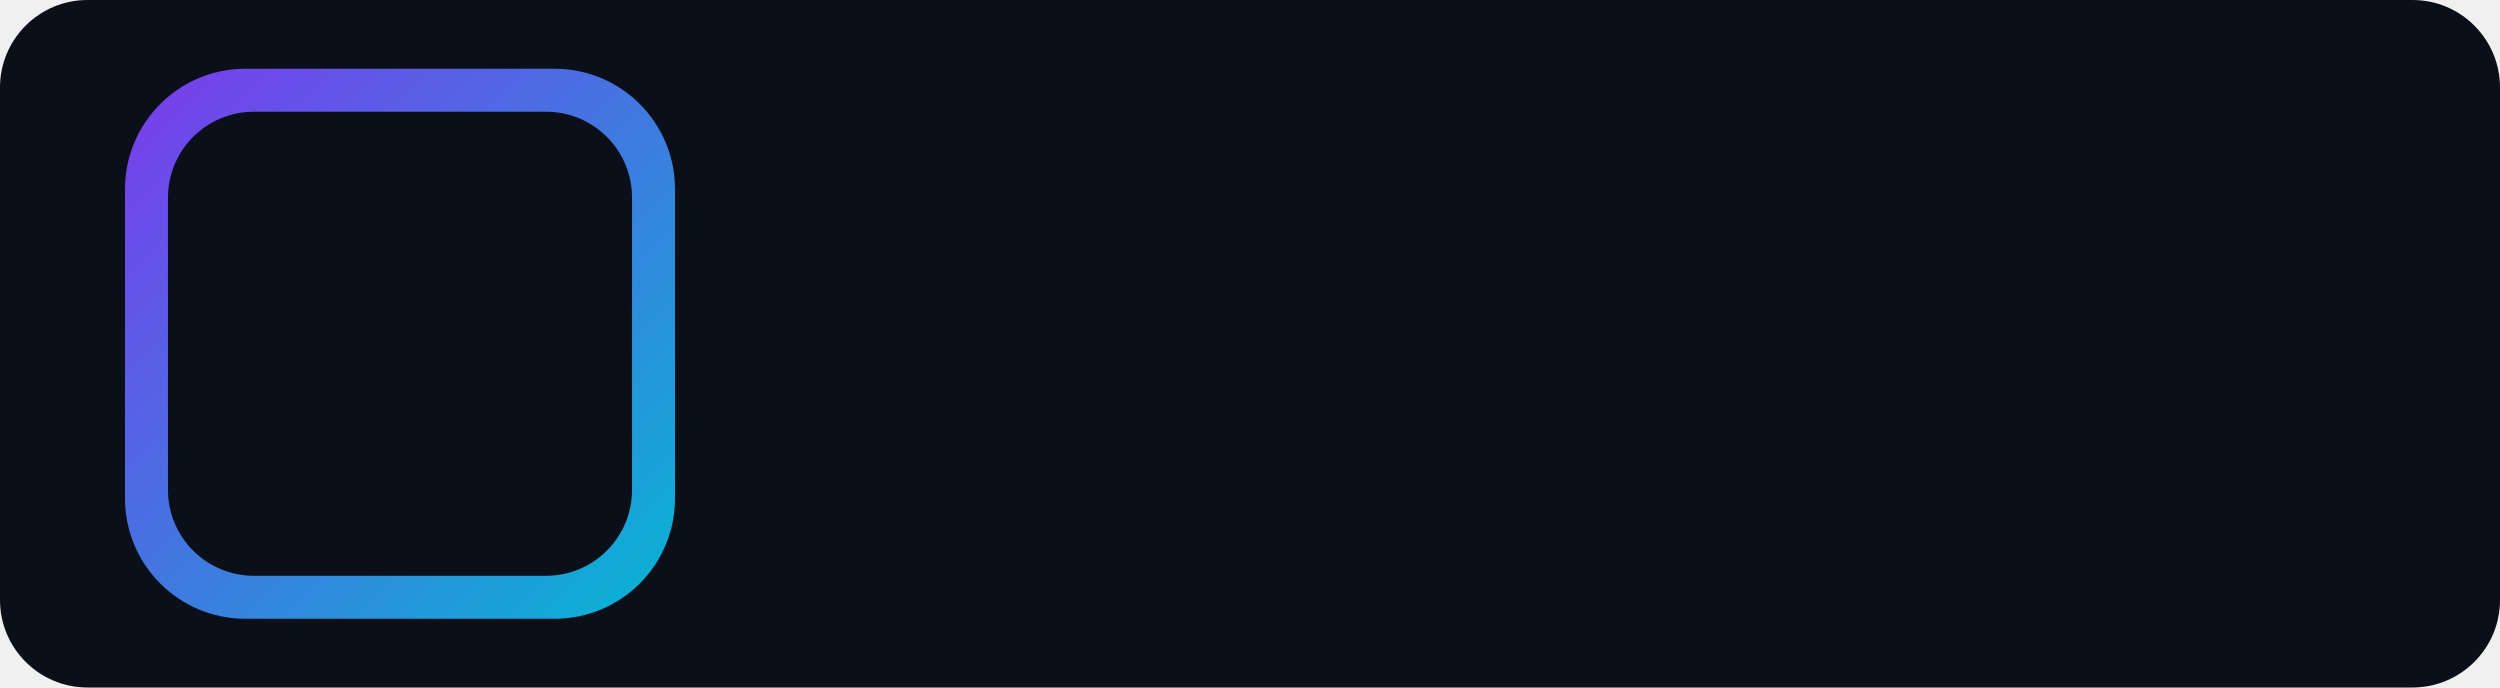
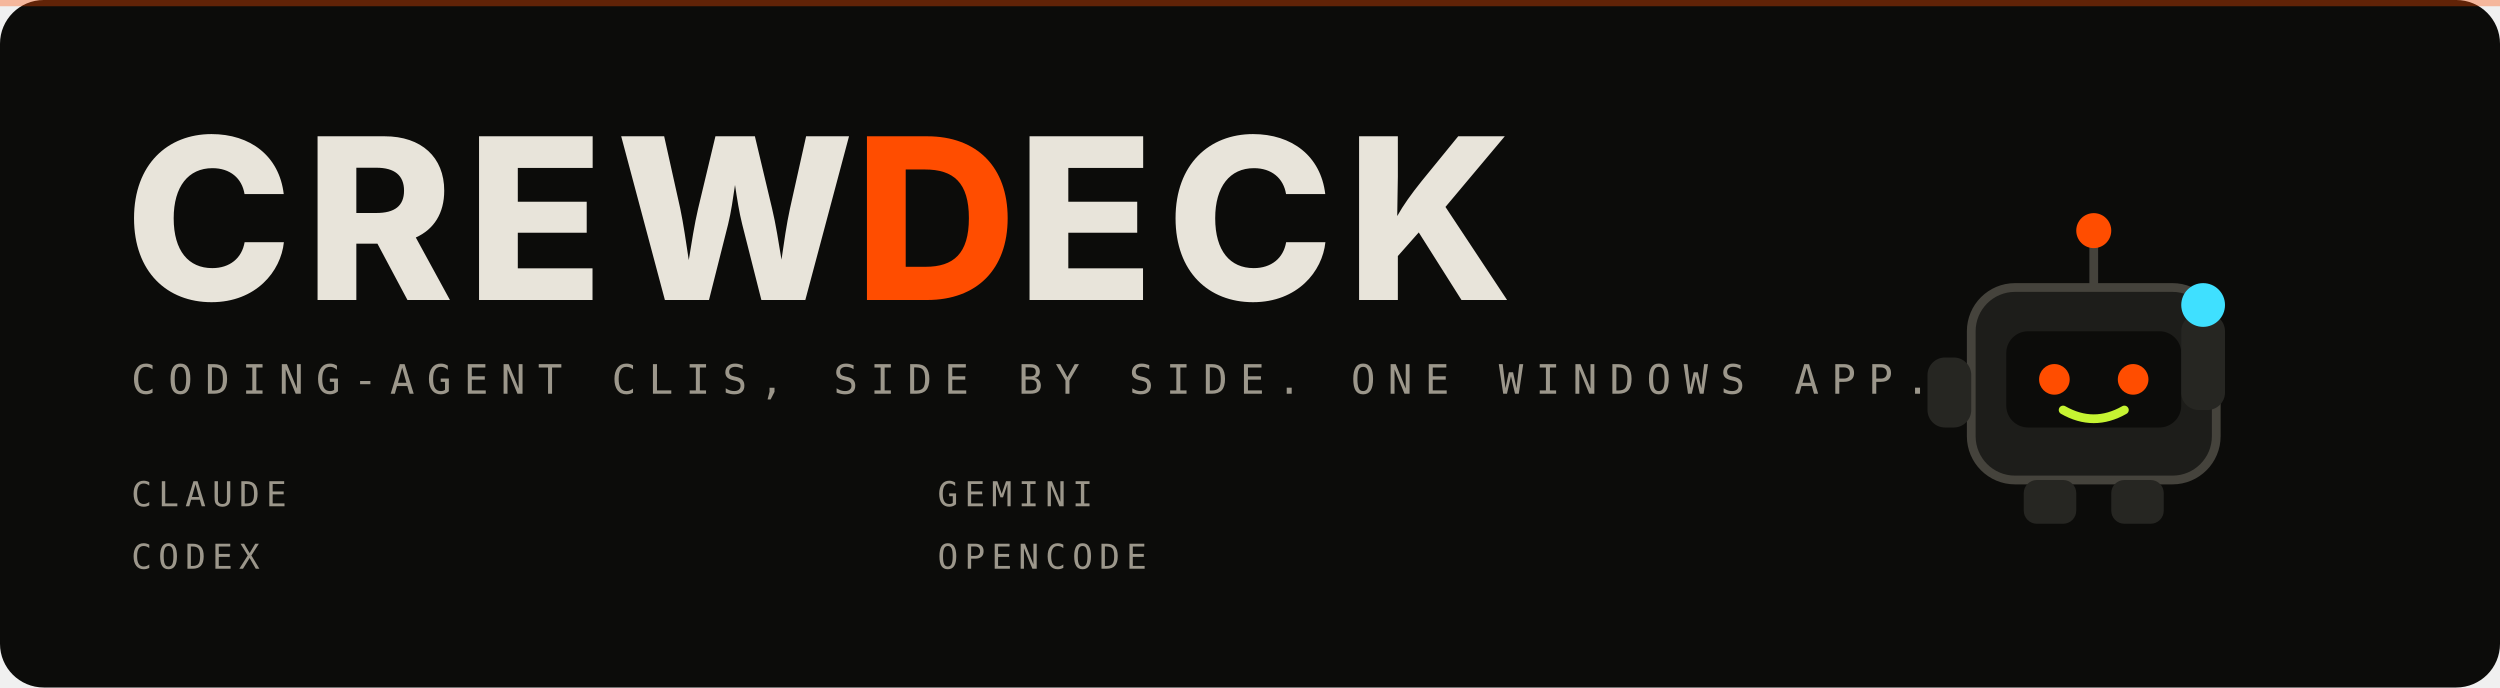
<svg xmlns="http://www.w3.org/2000/svg" viewBox="0 0 800 220" width="800" height="220">
-   <defs>
-     <linearGradient id="bg" x1="0" y1="0" x2="1" y2="1">
-       <stop offset="0" stop-color="#7c3aed">
-         <animate attributeName="stop-color" values="#7c3aed;#06b6d4;#7c3aed" dur="6s" repeatCount="indefinite" />
-       </stop>
-       <stop offset="1" stop-color="#06b6d4">
-         <animate attributeName="stop-color" values="#06b6d4;#7c3aed;#06b6d4" dur="6s" repeatCount="indefinite" />
-       </stop>
-     </linearGradient>
-     <linearGradient id="txt" x1="0" y1="0" x2="1" y2="0">
-       <stop offset="0" stop-color="#a78bfa" />
-       <stop offset="0.5" stop-color="#22d3ee" />
-       <stop offset="1" stop-color="#34d399" />
-     </linearGradient>
-   </defs>
-   <rect width="800" height="220" rx="28" fill="#0b0f19" />
-   <g transform="translate(40 22) scale(0.6875)">
-     <rect width="256" height="256" rx="56" fill="url(#bg)" />
-     <rect x="20" y="20" width="216" height="216" rx="40" fill="#0b0f19" />
-     <path d="M52 84 L104 128 L52 172" fill="none" stroke="#fff" stroke-width="26" stroke-linecap="round" stroke-linejoin="round" stroke-dasharray="140" stroke-dashoffset="140">
-       <animate attributeName="stroke-dashoffset" from="140" to="0" dur="0.8s" fill="freeze" />
-     </path>
-     <rect x="124" y="70" width="0" height="22" rx="11" fill="#a78bfa">
-       <animate attributeName="width" values="0;84;60;84" keyTimes="0;0.15;0.5;1" begin="0.6s" dur="3s" repeatCount="indefinite" />
-     </rect>
-     <rect x="124" y="117" width="0" height="22" rx="11" fill="#22d3ee">
-       <animate attributeName="width" values="0;68;84;68" keyTimes="0;0.15;0.5;1" begin="0.8s" dur="3s" repeatCount="indefinite" />
-     </rect>
-     <rect x="124" y="164" width="0" height="22" rx="11" fill="#34d399">
-       <animate attributeName="width" values="0;84;52;84" keyTimes="0;0.15;0.5;1" begin="1s" dur="3s" repeatCount="indefinite" />
-     </rect>
+   <style>
+     .arm{transform-origin:690px 112px;animation:wave 1.4s ease-in-out infinite}
+     .eyes{transform-origin:670px 111px;animation:blink 3.2s steps(1) infinite}
+     .scan{animation:scan 3s linear infinite}
+     .lane{stroke-dasharray:140;stroke-dashoffset:140;animation:fill 1.2s cubic-bezier(.7,0,.2,1) forwards}
+     @keyframes wave{0%,100%{transform:rotate(0)}30%{transform:rotate(-28deg)}60%{transform:rotate(14deg)}}
+     @keyframes blink{0%,92%,100%{transform:scaleY(1)}95%{transform:scaleY(.1)}}
+     @keyframes scan{from{transform:translateY(-40px)}to{transform:translateY(260px)}}
+     @keyframes fill{to{stroke-dashoffset:0}}
+     @media (prefers-reduced-motion:reduce){*{animation:none!important;stroke-dashoffset:0!important}}
+   </style>
+   <rect width="800" height="220" rx="14" fill="#0c0c0a" />
+   <rect class="scan" width="800" height="2" fill="#ff4d00" opacity=".35" />
+   <text x="40" y="96" font-family="Archivo, Inter, 'Segoe UI', sans-serif" font-weight="800" font-size="72" letter-spacing="4" fill="#e8e4da">CREW<tspan fill="#ff4d00">D</tspan>ECK</text>
+   <text x="42" y="126" font-family="Consolas, 'JetBrains Mono', monospace" font-size="13" letter-spacing="4" fill="#9c978b">CODING-AGENT CLIS, SIDE BY SIDE. ONE WINDOWS APP.</text>
+   <g font-family="Consolas, 'JetBrains Mono', monospace" font-size="11" letter-spacing="2" fill="#9c978b">
+     <text x="42" y="162">CLAUDE</text>
+     <line class="lane" x1="120" y1="158" x2="260" y2="158" stroke="#ff8a4c" stroke-width="2" style="animation-delay:.1s" />
+     <text x="42" y="182">CODEX</text>
+     <line class="lane" x1="120" y1="178" x2="260" y2="178" stroke="#3fe0ff" stroke-width="2" style="animation-delay:.3s" />
+     <text x="300" y="162">GEMINI</text>
+     <line class="lane" x1="378" y1="158" x2="518" y2="158" stroke="#b69cff" stroke-width="2" style="animation-delay:.5s" />
+     <text x="300" y="182">OPENCODE</text>
+     <line class="lane" x1="378" y1="178" x2="518" y2="178" stroke="#c6f432" stroke-width="2" style="animation-delay:.7s" />
  </g>
-   <g font-family="Segoe UI, Helvetica, Arial, sans-serif" opacity="0">
-     <animate attributeName="opacity" from="0" to="1" begin="0.4s" dur="0.8s" fill="freeze" />
-     <text x="250" y="118" font-size="72" font-weight="800" fill="url(#txt)">crewdeck</text>
-     <text x="252" y="158" font-size="22" fill="#94a3b8">Coding-agent CLIs, side by side.</text>
-     <rect x="252" y="172" width="14" height="4" fill="#22d3ee">
-       <animate attributeName="opacity" values="1;0;1" dur="1s" repeatCount="indefinite" />
-     </rect>
+   <g transform="translate(600,50) scale(1.4)">
+     <rect x="22" y="30" width="56" height="44" rx="10" fill="#1d1d1a" stroke="#45433c" stroke-width="2" />
+     <rect x="30" y="40" width="40" height="22" rx="5" fill="#0c0c0a" />
+     <g class="eyes" style="transform-origin:50px 51px">
+       <circle cx="41" cy="51" r="3.5" fill="#ff4d00" />
+       <circle cx="59" cy="51" r="3.5" fill="#ff4d00" />
+     </g>
+     <path d="M43 58 Q50 62 57 58" stroke="#c6f432" stroke-width="2" fill="none" stroke-linecap="round" />
+     <line x1="50" y1="30" x2="50" y2="20" stroke="#45433c" stroke-width="2" />
+     <circle cx="50" cy="17" r="4" fill="#ff4d00" />
+     <rect x="12" y="46" width="10" height="16" rx="4" fill="#262622" />
+     <g class="arm" style="transform-origin:70px 52px">
+       <rect x="70" y="36" width="10" height="22" rx="4" fill="#262622" />
+       <circle cx="75" cy="34" r="5" fill="#3fe0ff" />
+     </g>
+     <rect x="34" y="74" width="12" height="10" rx="3" fill="#262622" />
+     <rect x="54" y="74" width="12" height="10" rx="3" fill="#262622" />
  </g>
</svg>
